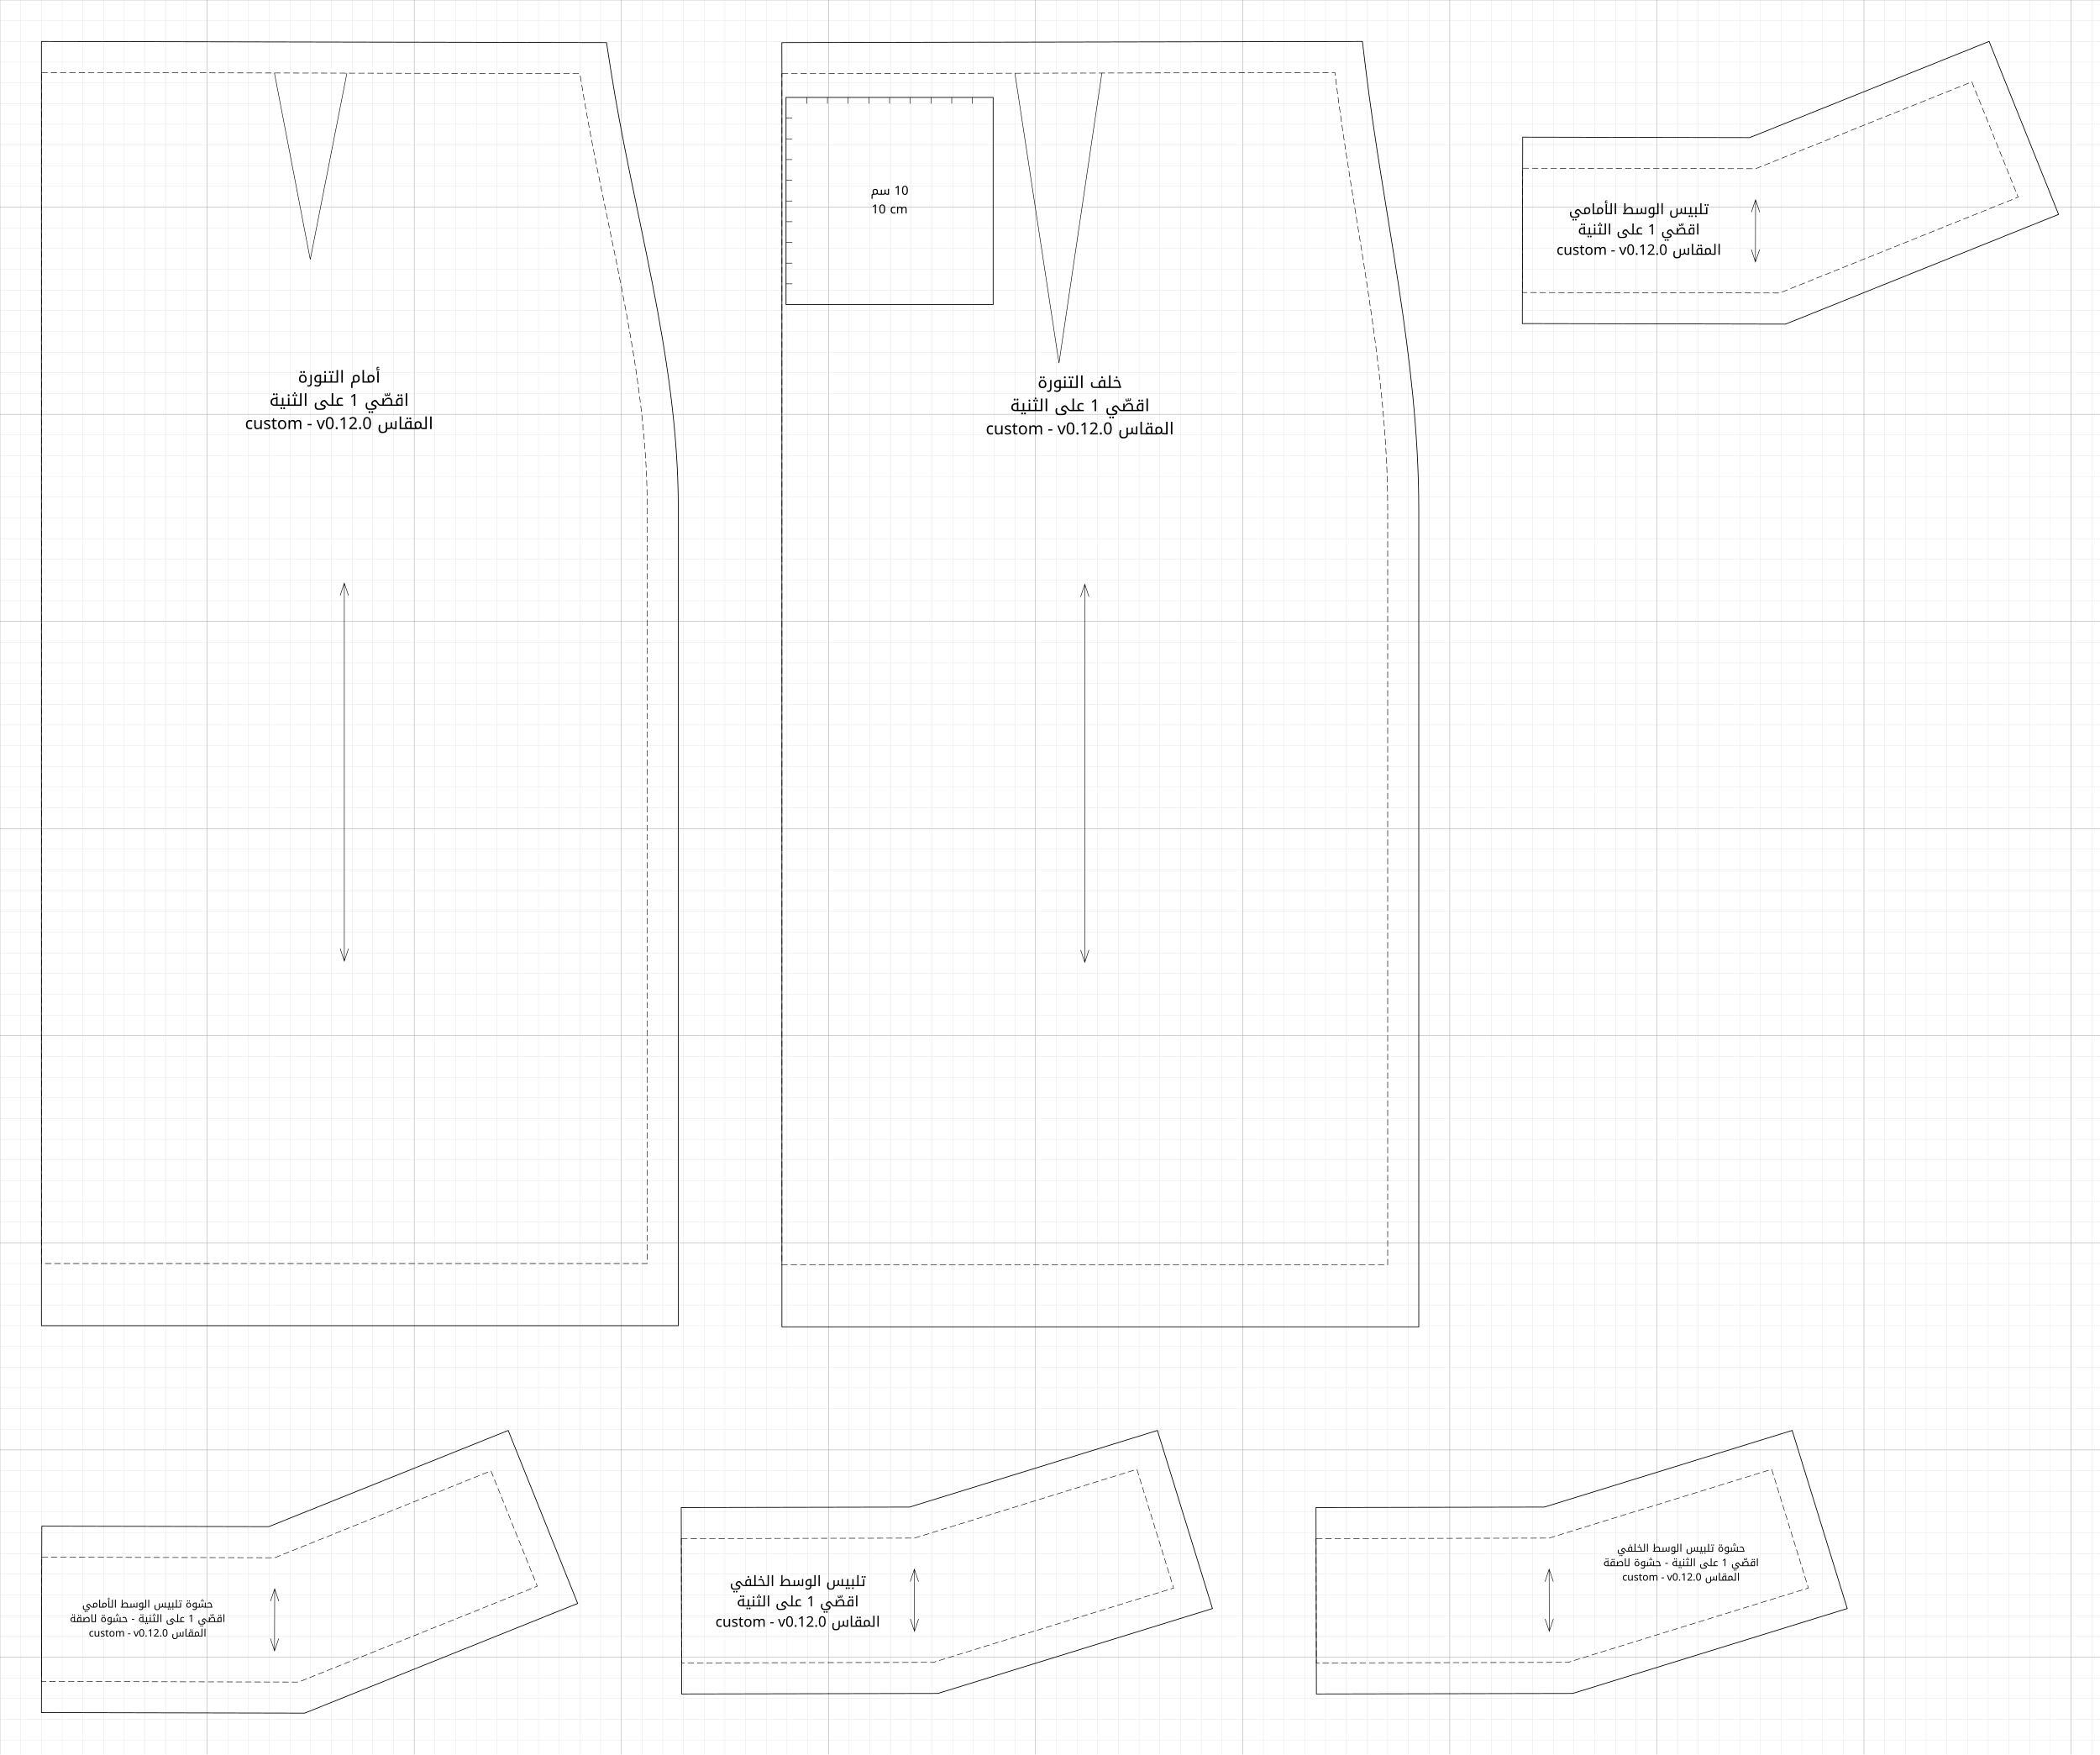
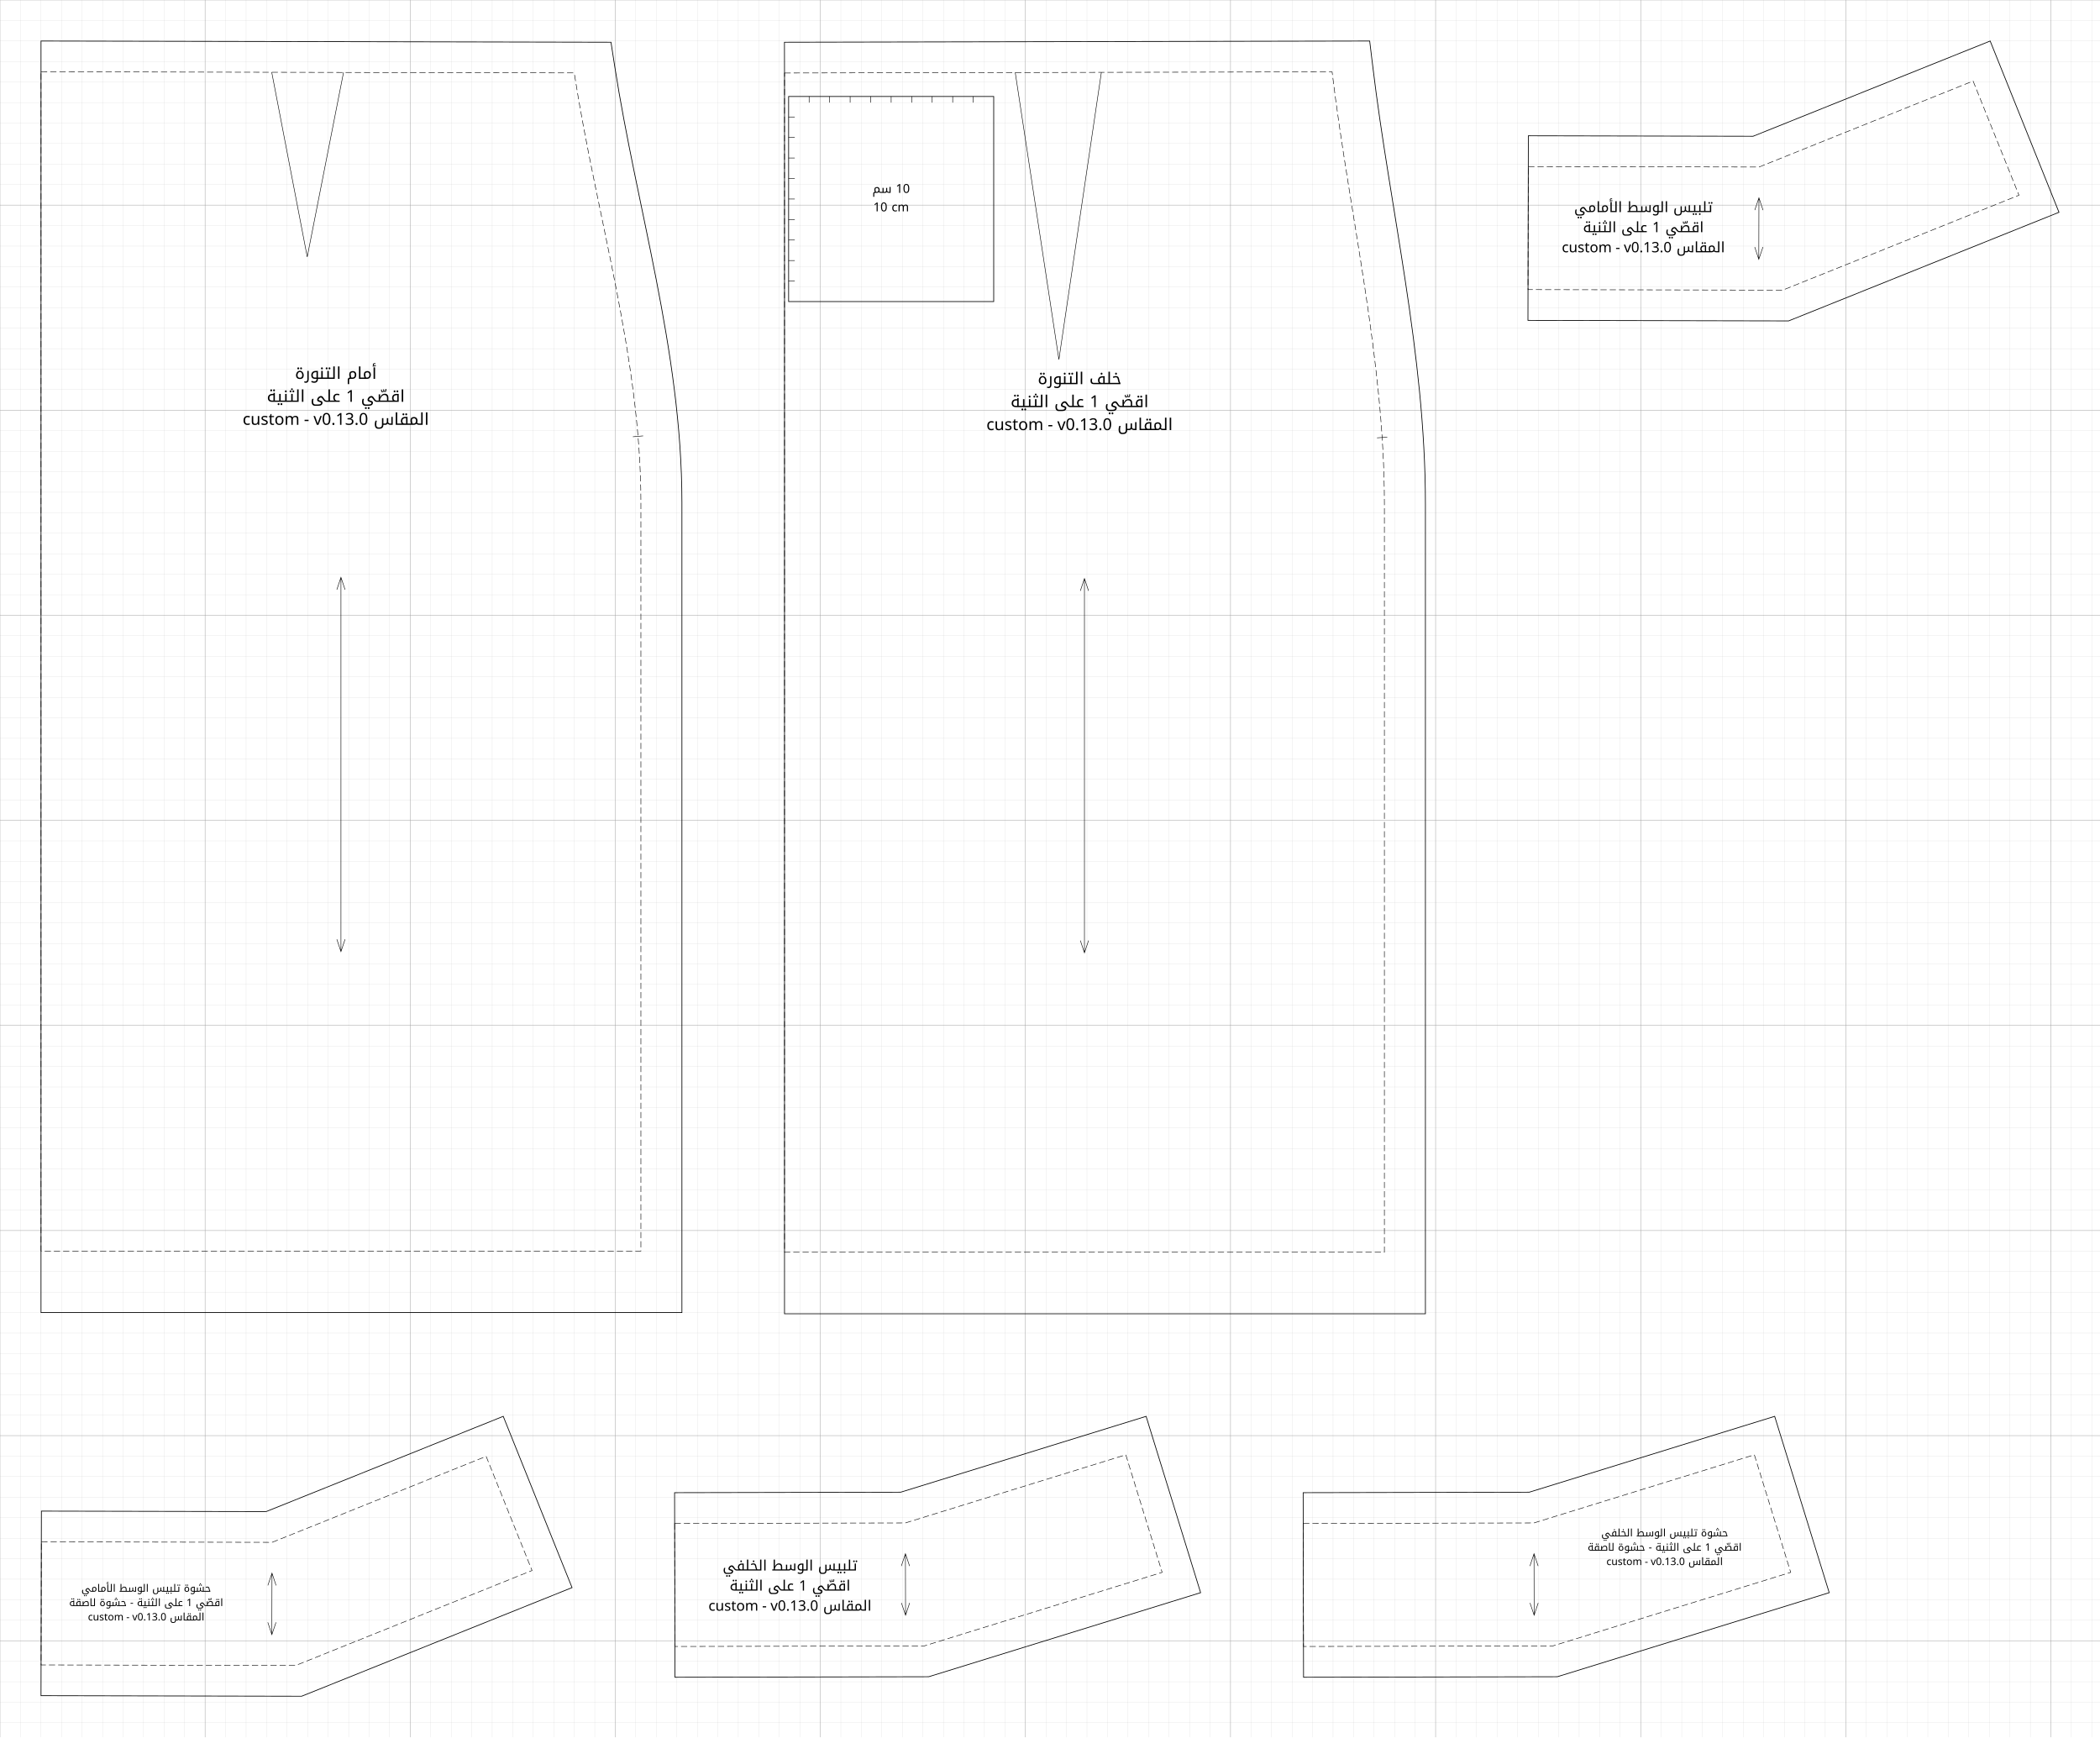
- <svg xmlns="http://www.w3.org/2000/svg" width="1013.96mm" height="847.05mm" viewBox="0 0 1013.96 847.05">
+ <svg xmlns="http://www.w3.org/2000/svg" width="1023.96mm" height="847.06mm" viewBox="0 0 1023.96 847.06">
  <g id="layer-grid">
-     <path id="grid-minor" d="M 10.00 0 V 847.05 M 20.00 0 V 847.05 M 30.00 0 V 847.05 M 40.00 0 V 847.05 M 50.00 0 V 847.05 M 60.00 0 V 847.05 M 70.00 0 V 847.05 M 80.00 0 V 847.05 M 90.00 0 V 847.05 M 110.00 0 V 847.05 M 120.00 0 V 847.05 M 130.00 0 V 847.05 M 140.00 0 V 847.05 M 150.00 0 V 847.05 M 160.00 0 V 847.05 M 170.00 0 V 847.05 M 180.00 0 V 847.05 M 190.00 0 V 847.05 M 210.00 0 V 847.05 M 220.00 0 V 847.05 M 230.00 0 V 847.05 M 240.00 0 V 847.05 M 250.00 0 V 847.05 M 260.00 0 V 847.05 M 270.00 0 V 847.05 M 280.00 0 V 847.05 M 290.00 0 V 847.05 M 310.00 0 V 847.05 M 320.00 0 V 847.05 M 330.00 0 V 847.05 M 340.00 0 V 847.05 M 350.00 0 V 847.05 M 360.00 0 V 847.05 M 370.00 0 V 847.05 M 380.00 0 V 847.05 M 390.00 0 V 847.05 M 410.00 0 V 847.05 M 420.00 0 V 847.05 M 430.00 0 V 847.05 M 440.00 0 V 847.05 M 450.00 0 V 847.05 M 460.00 0 V 847.05 M 470.00 0 V 847.05 M 480.00 0 V 847.05 M 490.00 0 V 847.05 M 510.00 0 V 847.05 M 520.00 0 V 847.05 M 530.00 0 V 847.05 M 540.00 0 V 847.05 M 550.00 0 V 847.05 M 560.00 0 V 847.05 M 570.00 0 V 847.05 M 580.00 0 V 847.05 M 590.00 0 V 847.05 M 610.00 0 V 847.05 M 620.00 0 V 847.05 M 630.00 0 V 847.05 M 640.00 0 V 847.05 M 650.00 0 V 847.05 M 660.00 0 V 847.05 M 670.00 0 V 847.05 M 680.00 0 V 847.05 M 690.00 0 V 847.05 M 710.00 0 V 847.05 M 720.00 0 V 847.05 M 730.00 0 V 847.05 M 740.00 0 V 847.05 M 750.00 0 V 847.05 M 760.00 0 V 847.05 M 770.00 0 V 847.05 M 780.00 0 V 847.05 M 790.00 0 V 847.05 M 810.00 0 V 847.05 M 820.00 0 V 847.05 M 830.00 0 V 847.05 M 840.00 0 V 847.05 M 850.00 0 V 847.05 M 860.00 0 V 847.05 M 870.00 0 V 847.05 M 880.00 0 V 847.05 M 890.00 0 V 847.05 M 910.00 0 V 847.05 M 920.00 0 V 847.05 M 930.00 0 V 847.05 M 940.00 0 V 847.05 M 950.00 0 V 847.05 M 960.00 0 V 847.05 M 970.00 0 V 847.05 M 980.00 0 V 847.05 M 990.00 0 V 847.05 M 1010.00 0 V 847.05 M 0 10.00 H 1013.96 M 0 20.00 H 1013.96 M 0 30.00 H 1013.96 M 0 40.00 H 1013.96 M 0 50.00 H 1013.96 M 0 60.00 H 1013.96 M 0 70.00 H 1013.96 M 0 80.00 H 1013.96 M 0 90.00 H 1013.96 M 0 110.00 H 1013.96 M 0 120.00 H 1013.96 M 0 130.00 H 1013.96 M 0 140.00 H 1013.96 M 0 150.00 H 1013.96 M 0 160.00 H 1013.96 M 0 170.00 H 1013.96 M 0 180.00 H 1013.96 M 0 190.00 H 1013.96 M 0 210.00 H 1013.96 M 0 220.00 H 1013.96 M 0 230.00 H 1013.96 M 0 240.00 H 1013.96 M 0 250.00 H 1013.96 M 0 260.00 H 1013.96 M 0 270.00 H 1013.96 M 0 280.00 H 1013.96 M 0 290.00 H 1013.96 M 0 310.00 H 1013.96 M 0 320.00 H 1013.96 M 0 330.00 H 1013.96 M 0 340.00 H 1013.96 M 0 350.00 H 1013.96 M 0 360.00 H 1013.96 M 0 370.00 H 1013.96 M 0 380.00 H 1013.96 M 0 390.00 H 1013.96 M 0 410.00 H 1013.96 M 0 420.00 H 1013.96 M 0 430.00 H 1013.96 M 0 440.00 H 1013.96 M 0 450.00 H 1013.96 M 0 460.00 H 1013.96 M 0 470.00 H 1013.96 M 0 480.00 H 1013.96 M 0 490.00 H 1013.96 M 0 510.00 H 1013.96 M 0 520.00 H 1013.96 M 0 530.00 H 1013.96 M 0 540.00 H 1013.96 M 0 550.00 H 1013.96 M 0 560.00 H 1013.96 M 0 570.00 H 1013.96 M 0 580.00 H 1013.96 M 0 590.00 H 1013.96 M 0 610.00 H 1013.96 M 0 620.00 H 1013.96 M 0 630.00 H 1013.96 M 0 640.00 H 1013.96 M 0 650.00 H 1013.96 M 0 660.00 H 1013.96 M 0 670.00 H 1013.96 M 0 680.00 H 1013.96 M 0 690.00 H 1013.96 M 0 710.00 H 1013.96 M 0 720.00 H 1013.96 M 0 730.00 H 1013.96 M 0 740.00 H 1013.96 M 0 750.00 H 1013.96 M 0 760.00 H 1013.96 M 0 770.00 H 1013.96 M 0 780.00 H 1013.96 M 0 790.00 H 1013.96 M 0 810.00 H 1013.96 M 0 820.00 H 1013.96 M 0 830.00 H 1013.96 M 0 840.00 H 1013.96" fill="none" stroke="#d0d0d0" stroke-width="0.1" />
-     <path id="grid-major" d="M 0.00 0 V 847.05 M 100.00 0 V 847.05 M 200.00 0 V 847.05 M 300.00 0 V 847.05 M 400.00 0 V 847.05 M 500.00 0 V 847.05 M 600.00 0 V 847.05 M 700.00 0 V 847.05 M 800.00 0 V 847.05 M 900.00 0 V 847.05 M 1000.00 0 V 847.05 M 0 0.00 H 1013.96 M 0 100.00 H 1013.96 M 0 200.00 H 1013.96 M 0 300.00 H 1013.96 M 0 400.00 H 1013.96 M 0 500.00 H 1013.96 M 0 600.00 H 1013.96 M 0 700.00 H 1013.96 M 0 800.00 H 1013.96" fill="none" stroke="#a0a0a0" stroke-width="0.2" />
+     <path id="grid-minor" d="M 10.00 0 V 847.06 M 20.00 0 V 847.06 M 30.00 0 V 847.06 M 40.00 0 V 847.06 M 50.00 0 V 847.06 M 60.00 0 V 847.06 M 70.00 0 V 847.06 M 80.00 0 V 847.06 M 90.00 0 V 847.06 M 110.00 0 V 847.06 M 120.00 0 V 847.06 M 130.00 0 V 847.06 M 140.00 0 V 847.06 M 150.00 0 V 847.06 M 160.00 0 V 847.06 M 170.00 0 V 847.06 M 180.00 0 V 847.06 M 190.00 0 V 847.06 M 210.00 0 V 847.06 M 220.00 0 V 847.06 M 230.00 0 V 847.06 M 240.00 0 V 847.06 M 250.00 0 V 847.06 M 260.00 0 V 847.06 M 270.00 0 V 847.06 M 280.00 0 V 847.06 M 290.00 0 V 847.06 M 310.00 0 V 847.06 M 320.00 0 V 847.06 M 330.00 0 V 847.06 M 340.00 0 V 847.06 M 350.00 0 V 847.06 M 360.00 0 V 847.06 M 370.00 0 V 847.06 M 380.00 0 V 847.06 M 390.00 0 V 847.06 M 410.00 0 V 847.06 M 420.00 0 V 847.06 M 430.00 0 V 847.06 M 440.00 0 V 847.06 M 450.00 0 V 847.06 M 460.00 0 V 847.06 M 470.00 0 V 847.06 M 480.00 0 V 847.06 M 490.00 0 V 847.06 M 510.00 0 V 847.06 M 520.00 0 V 847.06 M 530.00 0 V 847.06 M 540.00 0 V 847.06 M 550.00 0 V 847.06 M 560.00 0 V 847.06 M 570.00 0 V 847.06 M 580.00 0 V 847.06 M 590.00 0 V 847.06 M 610.00 0 V 847.06 M 620.00 0 V 847.06 M 630.00 0 V 847.06 M 640.00 0 V 847.06 M 650.00 0 V 847.06 M 660.00 0 V 847.06 M 670.00 0 V 847.06 M 680.00 0 V 847.06 M 690.00 0 V 847.06 M 710.00 0 V 847.06 M 720.00 0 V 847.06 M 730.00 0 V 847.06 M 740.00 0 V 847.06 M 750.00 0 V 847.06 M 760.00 0 V 847.06 M 770.00 0 V 847.06 M 780.00 0 V 847.06 M 790.00 0 V 847.06 M 810.00 0 V 847.06 M 820.00 0 V 847.06 M 830.00 0 V 847.06 M 840.00 0 V 847.06 M 850.00 0 V 847.06 M 860.00 0 V 847.06 M 870.00 0 V 847.06 M 880.00 0 V 847.06 M 890.00 0 V 847.06 M 910.00 0 V 847.06 M 920.00 0 V 847.06 M 930.00 0 V 847.06 M 940.00 0 V 847.06 M 950.00 0 V 847.06 M 960.00 0 V 847.06 M 970.00 0 V 847.06 M 980.00 0 V 847.06 M 990.00 0 V 847.06 M 1010.00 0 V 847.06 M 1020.00 0 V 847.06 M 0 10.00 H 1023.96 M 0 20.00 H 1023.96 M 0 30.00 H 1023.96 M 0 40.00 H 1023.96 M 0 50.00 H 1023.96 M 0 60.00 H 1023.96 M 0 70.00 H 1023.96 M 0 80.00 H 1023.96 M 0 90.00 H 1023.96 M 0 110.00 H 1023.96 M 0 120.00 H 1023.96 M 0 130.00 H 1023.96 M 0 140.00 H 1023.96 M 0 150.00 H 1023.96 M 0 160.00 H 1023.96 M 0 170.00 H 1023.96 M 0 180.00 H 1023.96 M 0 190.00 H 1023.96 M 0 210.00 H 1023.96 M 0 220.00 H 1023.96 M 0 230.00 H 1023.96 M 0 240.00 H 1023.96 M 0 250.00 H 1023.96 M 0 260.00 H 1023.96 M 0 270.00 H 1023.96 M 0 280.00 H 1023.96 M 0 290.00 H 1023.96 M 0 310.00 H 1023.96 M 0 320.00 H 1023.96 M 0 330.00 H 1023.96 M 0 340.00 H 1023.96 M 0 350.00 H 1023.96 M 0 360.00 H 1023.96 M 0 370.00 H 1023.96 M 0 380.00 H 1023.96 M 0 390.00 H 1023.96 M 0 410.00 H 1023.96 M 0 420.00 H 1023.96 M 0 430.00 H 1023.96 M 0 440.00 H 1023.96 M 0 450.00 H 1023.96 M 0 460.00 H 1023.96 M 0 470.00 H 1023.96 M 0 480.00 H 1023.96 M 0 490.00 H 1023.96 M 0 510.00 H 1023.96 M 0 520.00 H 1023.96 M 0 530.00 H 1023.96 M 0 540.00 H 1023.96 M 0 550.00 H 1023.96 M 0 560.00 H 1023.96 M 0 570.00 H 1023.96 M 0 580.00 H 1023.96 M 0 590.00 H 1023.96 M 0 610.00 H 1023.96 M 0 620.00 H 1023.96 M 0 630.00 H 1023.96 M 0 640.00 H 1023.96 M 0 650.00 H 1023.96 M 0 660.00 H 1023.96 M 0 670.00 H 1023.96 M 0 680.00 H 1023.96 M 0 690.00 H 1023.96 M 0 710.00 H 1023.96 M 0 720.00 H 1023.96 M 0 730.00 H 1023.96 M 0 740.00 H 1023.96 M 0 750.00 H 1023.96 M 0 760.00 H 1023.96 M 0 770.00 H 1023.96 M 0 780.00 H 1023.96 M 0 790.00 H 1023.96 M 0 810.00 H 1023.96 M 0 820.00 H 1023.96 M 0 830.00 H 1023.96 M 0 840.00 H 1023.96" fill="none" stroke="#d0d0d0" stroke-width="0.1" />
+     <path id="grid-major" d="M 0.00 0 V 847.06 M 100.00 0 V 847.06 M 200.00 0 V 847.06 M 300.00 0 V 847.06 M 400.00 0 V 847.06 M 500.00 0 V 847.06 M 600.00 0 V 847.06 M 700.00 0 V 847.06 M 800.00 0 V 847.06 M 900.00 0 V 847.06 M 1000.00 0 V 847.06 M 0 0.00 H 1023.96 M 0 100.00 H 1023.96 M 0 200.00 H 1023.96 M 0 300.00 H 1023.96 M 0 400.00 H 1023.96 M 0 500.00 H 1023.96 M 0 600.00 H 1023.96 M 0 700.00 H 1023.96 M 0 800.00 H 1023.96" fill="none" stroke="#a0a0a0" stroke-width="0.2" />
  </g>
  <g id="layer-cut">
-     <path id="piece-skirt-front-cut" d="M 20.03 20.00 L 280.03 20.55 L 292.86 20.58 L 294.82 33.25 C 297.49 50.42 300.80 67.47 304.34 84.79 C 307.88 102.11 311.62 119.55 315.04 137.10 C 318.45 154.64 321.58 172.56 323.83 190.41 C 324.95 199.34 325.88 208.51 326.51 217.53 C 327.14 226.55 327.50 235.88 327.50 245.00 L 327.50 610.00 L 327.50 640.00 L 20.00 640.00 L 20.00 610.00 L 20.00 35.00 L 20.00 20.00 L 20.03 20.00 Z" fill="none" stroke="#000000" stroke-width="0.35" />
-     <path id="piece-skirt-back-cut" d="M 377.50 20.58 L 644.50 20.03 L 657.82 20.00 L 659.42 33.22 C 661.52 50.55 664.13 67.78 666.91 85.23 C 669.69 102.68 672.63 120.24 675.30 137.86 C 677.97 155.48 680.42 173.40 682.17 191.25 C 683.92 209.11 685.03 227.45 685.03 245.58 L 685.03 610.58 L 685.03 640.58 L 377.53 640.58 L 377.53 610.58 L 377.53 35.58 L 377.50 20.58 Z" fill="none" stroke="#000000" stroke-width="0.35" />
-     <path id="piece-waist-facing-front-cut" d="M 735.22 66.21 L 844.80 66.44 L 946.49 25.59 L 960.41 20.00 L 966.00 33.92 L 988.37 89.59 L 993.96 103.51 L 980.04 109.10 L 864.82 155.39 L 862.11 156.48 L 859.20 156.47 L 735.03 156.21 L 735.06 141.21 L 735.19 81.21 L 735.22 66.21 Z" fill="none" stroke="#000000" stroke-width="0.35" />
-     <path id="piece-waist-facing-interfacing-front-cut" d="M 20.19 736.78 L 129.77 737.02 L 231.46 696.17 L 245.38 690.58 L 250.97 704.49 L 273.33 760.17 L 278.93 774.09 L 265.01 779.68 L 149.79 825.97 L 147.08 827.05 L 144.17 827.05 L 20.00 826.78 L 20.03 811.78 L 20.16 751.78 L 20.19 736.78 Z" fill="none" stroke="#000000" stroke-width="0.35" />
-     <path id="piece-waist-facing-back-cut" d="M 328.93 727.80 L 439.18 727.57 L 544.51 695.01 L 558.84 690.58 L 563.27 704.91 L 580.99 762.23 L 585.42 776.56 L 571.09 780.99 L 455.01 816.88 L 452.86 817.54 L 450.61 817.55 L 329.11 817.80 L 329.08 802.80 L 328.96 742.80 L 328.93 727.80 Z" fill="none" stroke="#000000" stroke-width="0.35" />
-     <path id="piece-waist-facing-interfacing-back-cut" d="M 635.42 727.80 L 745.67 727.57 L 851.00 695.01 L 865.33 690.58 L 869.76 704.91 L 887.49 762.23 L 891.92 776.56 L 877.59 780.99 L 761.51 816.88 L 759.36 817.54 L 757.11 817.55 L 635.61 817.80 L 635.58 802.80 L 635.45 742.80 L 635.42 727.80 Z" fill="none" stroke="#000000" stroke-width="0.35" />
+     <path id="piece-skirt-front-cut" d="M 20.03 20.00 L 280.03 20.55 L 297.92 20.59 L 299.76 32.48 C 301.09 41.02 302.56 49.43 304.17 58.02 C 305.77 66.61 307.48 75.14 309.24 83.79 C 312.78 101.08 316.52 118.55 319.94 136.14 C 321.66 144.94 323.31 153.90 324.80 162.79 C 326.29 171.67 327.66 180.80 328.79 189.79 C 329.92 198.77 330.86 208.09 331.50 217.18 C 332.13 226.28 332.50 235.78 332.50 245.00 L 332.50 610.00 L 332.50 640.00 L 20.00 640.00 L 20.00 610.00 L 20.00 35.00 L 20.00 20.00 L 20.03 20.00 Z" fill="none" stroke="#000000" stroke-width="0.35" />
+     <path id="piece-skirt-back-cut" d="M 382.50 20.59 L 649.50 20.04 L 667.86 20.00 L 669.39 32.63 C 671.47 49.88 674.07 67.02 676.85 84.46 C 679.63 101.89 682.56 119.46 685.24 137.12 C 687.92 154.78 690.38 172.83 692.15 190.78 C 693.03 199.75 693.76 208.98 694.25 218.03 C 694.75 227.08 695.03 236.45 695.03 245.59 L 695.03 610.59 L 695.03 640.59 L 382.53 640.59 L 382.53 610.59 L 382.53 35.59 L 382.50 20.59 Z" fill="none" stroke="#000000" stroke-width="0.35" />
+     <path id="piece-waist-facing-front-cut" d="M 745.22 66.21 L 854.80 66.44 L 956.49 25.59 L 970.41 20.00 L 976.00 33.92 L 998.37 89.59 L 1003.96 103.51 L 990.04 109.10 L 874.82 155.39 L 872.11 156.48 L 869.20 156.47 L 745.03 156.21 L 745.06 141.21 L 745.19 81.21 L 745.22 66.21 Z" fill="none" stroke="#000000" stroke-width="0.35" />
+     <path id="piece-waist-facing-interfacing-front-cut" d="M 20.19 736.80 L 129.77 737.03 L 231.46 696.18 L 245.38 690.59 L 250.97 704.50 L 273.33 760.18 L 278.93 774.10 L 265.01 779.69 L 149.79 825.98 L 147.08 827.06 L 144.17 827.06 L 20.00 826.80 L 20.03 811.80 L 20.16 751.80 L 20.19 736.80 Z" fill="none" stroke="#000000" stroke-width="0.35" />
+     <path id="piece-waist-facing-back-cut" d="M 328.93 727.81 L 439.18 727.58 L 544.51 695.02 L 558.84 690.59 L 563.27 704.92 L 580.99 762.24 L 585.42 776.57 L 571.09 781.00 L 455.01 816.89 L 452.86 817.55 L 450.61 817.56 L 329.11 817.81 L 329.08 802.81 L 328.96 742.81 L 328.93 727.81 Z" fill="none" stroke="#000000" stroke-width="0.35" />
+     <path id="piece-waist-facing-interfacing-back-cut" d="M 635.42 727.81 L 745.67 727.58 L 851.00 695.02 L 865.33 690.59 L 869.76 704.92 L 887.49 762.24 L 891.92 776.57 L 877.59 781.00 L 761.51 816.89 L 759.36 817.55 L 757.11 817.56 L 635.61 817.81 L 635.58 802.81 L 635.45 742.81 L 635.42 727.81 Z" fill="none" stroke="#000000" stroke-width="0.35" />
  </g>
  <g id="layer-stitch">
    <path id="piece-skirt-front-stitch" d="M 20.00 35.00 L 280.00 35.55 C 290.83 105.37 312.50 174.35 312.50 245.00 L 312.50 610.00 L 20.00 610.00 L 20.00 35.00 Z" fill="none" stroke="#000000" stroke-width="0.25" stroke-dasharray="3 1.5" />
-     <path id="piece-skirt-back-stitch" d="M 377.53 35.58 L 644.53 35.03 C 653.03 105.21 670.03 174.88 670.03 245.58 L 670.03 610.58 L 377.53 610.58 L 377.53 35.58 Z" fill="none" stroke="#000000" stroke-width="0.25" stroke-dasharray="3 1.5" />
-     <path id="piece-waist-facing-front-stitch" d="M 735.19 81.21 L 847.69 81.45 L 952.08 39.51 L 974.45 95.19 L 859.23 141.47 L 735.06 141.21 L 735.19 81.21 Z" fill="none" stroke="#000000" stroke-width="0.25" stroke-dasharray="3 1.5" />
-     <path id="piece-waist-facing-interfacing-front-stitch" d="M 20.16 751.78 L 132.66 752.02 L 237.05 710.09 L 259.42 765.76 L 144.20 812.05 L 20.03 811.78 L 20.16 751.78 Z" fill="none" stroke="#000000" stroke-width="0.25" stroke-dasharray="3 1.5" />
-     <path id="piece-waist-facing-back-stitch" d="M 328.96 742.80 L 441.46 742.56 L 548.94 709.34 L 566.66 766.66 L 450.58 802.55 L 329.08 802.80 L 328.96 742.80 Z" fill="none" stroke="#000000" stroke-width="0.25" stroke-dasharray="3 1.5" />
-     <path id="piece-waist-facing-interfacing-back-stitch" d="M 635.45 742.80 L 747.95 742.56 L 855.43 709.34 L 873.15 766.66 L 757.08 802.55 L 635.58 802.80 L 635.45 742.80 Z" fill="none" stroke="#000000" stroke-width="0.25" stroke-dasharray="3 1.5" />
+     <path id="piece-skirt-back-stitch" d="M 382.53 35.59 L 649.53 35.04 C 658.03 105.22 675.03 174.89 675.03 245.59 L 675.03 610.59 L 382.53 610.59 L 382.53 35.59 Z" fill="none" stroke="#000000" stroke-width="0.25" stroke-dasharray="3 1.5" />
+     <path id="piece-waist-facing-front-stitch" d="M 745.19 81.21 L 857.69 81.45 L 962.08 39.51 L 984.45 95.19 L 869.23 141.47 L 745.06 141.21 L 745.19 81.21 Z" fill="none" stroke="#000000" stroke-width="0.25" stroke-dasharray="3 1.5" />
+     <path id="piece-waist-facing-interfacing-front-stitch" d="M 20.16 751.80 L 132.66 752.03 L 237.05 710.10 L 259.42 765.77 L 144.20 812.06 L 20.03 811.80 L 20.16 751.80 Z" fill="none" stroke="#000000" stroke-width="0.25" stroke-dasharray="3 1.5" />
+     <path id="piece-waist-facing-back-stitch" d="M 328.96 742.81 L 441.46 742.57 L 548.94 709.35 L 566.66 766.67 L 450.58 802.56 L 329.08 802.81 L 328.96 742.81 Z" fill="none" stroke="#000000" stroke-width="0.25" stroke-dasharray="3 1.5" />
+     <path id="piece-waist-facing-interfacing-back-stitch" d="M 635.45 742.81 L 747.95 742.57 L 855.43 709.35 L 873.15 766.67 L 757.08 802.56 L 635.58 802.81 L 635.45 742.81 Z" fill="none" stroke="#000000" stroke-width="0.25" stroke-dasharray="3 1.5" />
  </g>
  <g id="layer-notches">
- 
- </g>
+     <path id="piece-skirt-front-notch-zip-stop" d="M 313.59 212.54 L 308.61 212.96" fill="none" stroke="#000000" stroke-width="0.25" />
+     <path id="piece-skirt-back-notch-zip-stop" d="M 676.43 213.16 L 671.44 213.48" fill="none" stroke="#000000" stroke-width="0.25" />
+   </g>
  <g id="layer-grain">
    <path id="piece-skirt-front-grain" d="M 166.25 281.50 L 166.25 464.00 M 164.25 458.00 L 166.25 464.00 L 168.25 458.00 M 168.25 287.50 L 166.25 281.50 L 164.25 287.50" fill="none" stroke="#000000" stroke-width="0.25" />
-     <path id="piece-skirt-back-grain" d="M 523.78 282.08 L 523.78 464.58 M 521.78 458.58 L 523.78 464.58 L 525.78 458.58 M 525.78 288.08 L 523.78 282.08 L 521.78 288.08" fill="none" stroke="#000000" stroke-width="0.25" />
-     <path id="piece-waist-facing-front-grain" d="M 847.66 96.45 L 847.59 126.45 M 845.61 120.44 L 847.59 126.45 L 849.61 120.45 M 849.64 102.45 L 847.66 96.45 L 845.64 102.44" fill="none" stroke="#000000" stroke-width="0.25" />
-     <path id="piece-waist-facing-interfacing-front-grain" d="M 132.63 767.02 L 132.56 797.02 M 130.58 791.02 L 132.56 797.02 L 134.58 791.03 M 134.61 773.03 L 132.63 767.02 L 130.61 773.02" fill="none" stroke="#000000" stroke-width="0.25" />
-     <path id="piece-waist-facing-back-grain" d="M 441.49 757.56 L 441.55 787.56 M 439.54 781.57 L 441.55 787.56 L 443.54 781.56 M 443.50 763.56 L 441.49 757.56 L 439.50 763.57" fill="none" stroke="#000000" stroke-width="0.25" />
-     <path id="piece-waist-facing-interfacing-back-grain" d="M 747.98 757.56 L 748.04 787.56 M 746.03 781.57 L 748.04 787.56 L 750.03 781.56 M 750.00 763.56 L 747.98 757.56 L 746.00 763.57" fill="none" stroke="#000000" stroke-width="0.25" />
+     <path id="piece-skirt-back-grain" d="M 528.78 282.09 L 528.78 464.59 M 526.78 458.59 L 528.78 464.59 L 530.78 458.59 M 530.78 288.09 L 528.78 282.09 L 526.78 288.09" fill="none" stroke="#000000" stroke-width="0.25" />
+     <path id="piece-waist-facing-front-grain" d="M 857.66 96.45 L 857.59 126.45 M 855.61 120.44 L 857.59 126.45 L 859.61 120.45 M 859.64 102.45 L 857.66 96.45 L 855.64 102.44" fill="none" stroke="#000000" stroke-width="0.25" />
+     <path id="piece-waist-facing-interfacing-front-grain" d="M 132.63 767.03 L 132.56 797.03 M 130.58 791.03 L 132.56 797.03 L 134.58 791.04 M 134.61 773.04 L 132.63 767.03 L 130.61 773.03" fill="none" stroke="#000000" stroke-width="0.25" />
+     <path id="piece-waist-facing-back-grain" d="M 441.49 757.57 L 441.55 787.57 M 439.54 781.58 L 441.55 787.57 L 443.54 781.57 M 443.50 763.57 L 441.49 757.57 L 439.50 763.58" fill="none" stroke="#000000" stroke-width="0.25" />
+     <path id="piece-waist-facing-interfacing-back-grain" d="M 747.98 757.57 L 748.04 787.57 M 746.03 781.58 L 748.04 787.57 L 750.03 781.57 M 750.00 763.57 L 747.98 757.57 L 746.00 763.58" fill="none" stroke="#000000" stroke-width="0.25" />
  </g>
  <g id="layer-darts">
    <path id="piece-skirt-front-dart-waist-dart" d="M 132.50 35.24 L 149.81 125.27 L 167.50 35.31" fill="none" stroke="#000000" stroke-width="0.25" />
-     <path id="piece-skirt-back-dart-waist-dart" d="M 490.03 35.34 L 511.32 175.30 L 532.03 35.26" fill="none" stroke="#000000" stroke-width="0.25" />
+     <path id="piece-skirt-back-dart-waist-dart" d="M 495.03 35.35 L 516.32 175.31 L 537.03 35.27" fill="none" stroke="#000000" stroke-width="0.25" />
  </g>
  <g id="layer-marks">

</g>
  <g id="layer-labels">
    <text id="piece-skirt-front-label-name" x="163.75" y="184.73" font-family="&quot;IBM Plex Sans Arabic&quot;, &quot;Noto Kufi Arabic&quot;, &quot;Geeza Pro&quot;, &quot;Segoe UI&quot;, Tahoma, sans-serif" font-size="8.00" direction="rtl" unicode-bidi="plaintext" text-anchor="middle">أمام التنورة</text>
    <text id="piece-skirt-front-label-cut" x="163.75" y="195.93" font-family="&quot;IBM Plex Sans Arabic&quot;, &quot;Noto Kufi Arabic&quot;, &quot;Geeza Pro&quot;, &quot;Segoe UI&quot;, Tahoma, sans-serif" font-size="8.00" direction="rtl" unicode-bidi="plaintext" text-anchor="middle">اقصّي 1 على الثنية</text>
-     <text id="piece-skirt-front-label-size" x="163.75" y="207.13" font-family="&quot;IBM Plex Sans Arabic&quot;, &quot;Noto Kufi Arabic&quot;, &quot;Geeza Pro&quot;, &quot;Segoe UI&quot;, Tahoma, sans-serif" font-size="8.00" direction="rtl" unicode-bidi="plaintext" text-anchor="middle">المقاس custom - v0.12.0</text>
-     <text id="piece-skirt-back-label-name" x="521.42" y="187.30" font-family="&quot;IBM Plex Sans Arabic&quot;, &quot;Noto Kufi Arabic&quot;, &quot;Geeza Pro&quot;, &quot;Segoe UI&quot;, Tahoma, sans-serif" font-size="8.00" direction="rtl" unicode-bidi="plaintext" text-anchor="middle">خلف التنورة</text>
-     <text id="piece-skirt-back-label-cut" x="521.42" y="198.50" font-family="&quot;IBM Plex Sans Arabic&quot;, &quot;Noto Kufi Arabic&quot;, &quot;Geeza Pro&quot;, &quot;Segoe UI&quot;, Tahoma, sans-serif" font-size="8.00" direction="rtl" unicode-bidi="plaintext" text-anchor="middle">اقصّي 1 على الثنية</text>
-     <text id="piece-skirt-back-label-size" x="521.42" y="209.70" font-family="&quot;IBM Plex Sans Arabic&quot;, &quot;Noto Kufi Arabic&quot;, &quot;Geeza Pro&quot;, &quot;Segoe UI&quot;, Tahoma, sans-serif" font-size="8.00" direction="rtl" unicode-bidi="plaintext" text-anchor="middle">المقاس custom - v0.12.0</text>
-     <text id="piece-waist-facing-front-label-name" x="791.31" y="103.41" font-family="&quot;IBM Plex Sans Arabic&quot;, &quot;Noto Kufi Arabic&quot;, &quot;Geeza Pro&quot;, &quot;Segoe UI&quot;, Tahoma, sans-serif" font-size="7.00" direction="rtl" unicode-bidi="plaintext" text-anchor="middle">تلبيس الوسط الأمامي</text>
-     <text id="piece-waist-facing-front-label-cut" x="791.31" y="113.21" font-family="&quot;IBM Plex Sans Arabic&quot;, &quot;Noto Kufi Arabic&quot;, &quot;Geeza Pro&quot;, &quot;Segoe UI&quot;, Tahoma, sans-serif" font-size="7.00" direction="rtl" unicode-bidi="plaintext" text-anchor="middle">اقصّي 1 على الثنية</text>
-     <text id="piece-waist-facing-front-label-size" x="791.31" y="123.01" font-family="&quot;IBM Plex Sans Arabic&quot;, &quot;Noto Kufi Arabic&quot;, &quot;Geeza Pro&quot;, &quot;Segoe UI&quot;, Tahoma, sans-serif" font-size="7.00" direction="rtl" unicode-bidi="plaintext" text-anchor="middle">المقاس custom - v0.12.0</text>
-     <text id="piece-waist-facing-interfacing-front-label-name" x="71.28" y="776.09" font-family="&quot;IBM Plex Sans Arabic&quot;, &quot;Noto Kufi Arabic&quot;, &quot;Geeza Pro&quot;, &quot;Segoe UI&quot;, Tahoma, sans-serif" font-size="5.00" direction="rtl" unicode-bidi="plaintext" text-anchor="middle">حشوة تلبيس الوسط الأمامي</text>
-     <text id="piece-waist-facing-interfacing-front-label-cut" x="71.28" y="783.09" font-family="&quot;IBM Plex Sans Arabic&quot;, &quot;Noto Kufi Arabic&quot;, &quot;Geeza Pro&quot;, &quot;Segoe UI&quot;, Tahoma, sans-serif" font-size="5.00" direction="rtl" unicode-bidi="plaintext" text-anchor="middle">اقصّي 1 على الثنية - حشوة لاصقة</text>
-     <text id="piece-waist-facing-interfacing-front-label-size" x="71.28" y="790.09" font-family="&quot;IBM Plex Sans Arabic&quot;, &quot;Noto Kufi Arabic&quot;, &quot;Geeza Pro&quot;, &quot;Segoe UI&quot;, Tahoma, sans-serif" font-size="5.00" direction="rtl" unicode-bidi="plaintext" text-anchor="middle">المقاس custom - v0.12.0</text>
-     <text id="piece-waist-facing-back-label-name" x="385.21" y="765.74" font-family="&quot;IBM Plex Sans Arabic&quot;, &quot;Noto Kufi Arabic&quot;, &quot;Geeza Pro&quot;, &quot;Segoe UI&quot;, Tahoma, sans-serif" font-size="7.00" direction="rtl" unicode-bidi="plaintext" text-anchor="middle">تلبيس الوسط الخلفي</text>
-     <text id="piece-waist-facing-back-label-cut" x="385.21" y="775.54" font-family="&quot;IBM Plex Sans Arabic&quot;, &quot;Noto Kufi Arabic&quot;, &quot;Geeza Pro&quot;, &quot;Segoe UI&quot;, Tahoma, sans-serif" font-size="7.00" direction="rtl" unicode-bidi="plaintext" text-anchor="middle">اقصّي 1 على الثنية</text>
-     <text id="piece-waist-facing-back-label-size" x="385.21" y="785.34" font-family="&quot;IBM Plex Sans Arabic&quot;, &quot;Noto Kufi Arabic&quot;, &quot;Geeza Pro&quot;, &quot;Segoe UI&quot;, Tahoma, sans-serif" font-size="7.00" direction="rtl" unicode-bidi="plaintext" text-anchor="middle">المقاس custom - v0.12.0</text>
-     <text id="piece-waist-facing-interfacing-back-label-name" x="811.70" y="749.09" font-family="&quot;IBM Plex Sans Arabic&quot;, &quot;Noto Kufi Arabic&quot;, &quot;Geeza Pro&quot;, &quot;Segoe UI&quot;, Tahoma, sans-serif" font-size="5.00" direction="rtl" unicode-bidi="plaintext" text-anchor="middle">حشوة تلبيس الوسط الخلفي</text>
-     <text id="piece-waist-facing-interfacing-back-label-cut" x="811.70" y="756.09" font-family="&quot;IBM Plex Sans Arabic&quot;, &quot;Noto Kufi Arabic&quot;, &quot;Geeza Pro&quot;, &quot;Segoe UI&quot;, Tahoma, sans-serif" font-size="5.00" direction="rtl" unicode-bidi="plaintext" text-anchor="middle">اقصّي 1 على الثنية - حشوة لاصقة</text>
-     <text id="piece-waist-facing-interfacing-back-label-size" x="811.70" y="763.09" font-family="&quot;IBM Plex Sans Arabic&quot;, &quot;Noto Kufi Arabic&quot;, &quot;Geeza Pro&quot;, &quot;Segoe UI&quot;, Tahoma, sans-serif" font-size="5.00" direction="rtl" unicode-bidi="plaintext" text-anchor="middle">المقاس custom - v0.12.0</text>
+     <text id="piece-skirt-front-label-size" x="163.75" y="207.13" font-family="&quot;IBM Plex Sans Arabic&quot;, &quot;Noto Kufi Arabic&quot;, &quot;Geeza Pro&quot;, &quot;Segoe UI&quot;, Tahoma, sans-serif" font-size="8.00" direction="rtl" unicode-bidi="plaintext" text-anchor="middle">المقاس custom - v0.13.0</text>
+     <text id="piece-skirt-back-label-name" x="526.42" y="187.31" font-family="&quot;IBM Plex Sans Arabic&quot;, &quot;Noto Kufi Arabic&quot;, &quot;Geeza Pro&quot;, &quot;Segoe UI&quot;, Tahoma, sans-serif" font-size="8.00" direction="rtl" unicode-bidi="plaintext" text-anchor="middle">خلف التنورة</text>
+     <text id="piece-skirt-back-label-cut" x="526.42" y="198.51" font-family="&quot;IBM Plex Sans Arabic&quot;, &quot;Noto Kufi Arabic&quot;, &quot;Geeza Pro&quot;, &quot;Segoe UI&quot;, Tahoma, sans-serif" font-size="8.00" direction="rtl" unicode-bidi="plaintext" text-anchor="middle">اقصّي 1 على الثنية</text>
+     <text id="piece-skirt-back-label-size" x="526.42" y="209.71" font-family="&quot;IBM Plex Sans Arabic&quot;, &quot;Noto Kufi Arabic&quot;, &quot;Geeza Pro&quot;, &quot;Segoe UI&quot;, Tahoma, sans-serif" font-size="8.00" direction="rtl" unicode-bidi="plaintext" text-anchor="middle">المقاس custom - v0.13.0</text>
+     <text id="piece-waist-facing-front-label-name" x="801.31" y="103.41" font-family="&quot;IBM Plex Sans Arabic&quot;, &quot;Noto Kufi Arabic&quot;, &quot;Geeza Pro&quot;, &quot;Segoe UI&quot;, Tahoma, sans-serif" font-size="7.00" direction="rtl" unicode-bidi="plaintext" text-anchor="middle">تلبيس الوسط الأمامي</text>
+     <text id="piece-waist-facing-front-label-cut" x="801.31" y="113.21" font-family="&quot;IBM Plex Sans Arabic&quot;, &quot;Noto Kufi Arabic&quot;, &quot;Geeza Pro&quot;, &quot;Segoe UI&quot;, Tahoma, sans-serif" font-size="7.00" direction="rtl" unicode-bidi="plaintext" text-anchor="middle">اقصّي 1 على الثنية</text>
+     <text id="piece-waist-facing-front-label-size" x="801.31" y="123.01" font-family="&quot;IBM Plex Sans Arabic&quot;, &quot;Noto Kufi Arabic&quot;, &quot;Geeza Pro&quot;, &quot;Segoe UI&quot;, Tahoma, sans-serif" font-size="7.00" direction="rtl" unicode-bidi="plaintext" text-anchor="middle">المقاس custom - v0.13.0</text>
+     <text id="piece-waist-facing-interfacing-front-label-name" x="71.28" y="776.10" font-family="&quot;IBM Plex Sans Arabic&quot;, &quot;Noto Kufi Arabic&quot;, &quot;Geeza Pro&quot;, &quot;Segoe UI&quot;, Tahoma, sans-serif" font-size="5.00" direction="rtl" unicode-bidi="plaintext" text-anchor="middle">حشوة تلبيس الوسط الأمامي</text>
+     <text id="piece-waist-facing-interfacing-front-label-cut" x="71.28" y="783.10" font-family="&quot;IBM Plex Sans Arabic&quot;, &quot;Noto Kufi Arabic&quot;, &quot;Geeza Pro&quot;, &quot;Segoe UI&quot;, Tahoma, sans-serif" font-size="5.00" direction="rtl" unicode-bidi="plaintext" text-anchor="middle">اقصّي 1 على الثنية - حشوة لاصقة</text>
+     <text id="piece-waist-facing-interfacing-front-label-size" x="71.28" y="790.10" font-family="&quot;IBM Plex Sans Arabic&quot;, &quot;Noto Kufi Arabic&quot;, &quot;Geeza Pro&quot;, &quot;Segoe UI&quot;, Tahoma, sans-serif" font-size="5.00" direction="rtl" unicode-bidi="plaintext" text-anchor="middle">المقاس custom - v0.13.0</text>
+     <text id="piece-waist-facing-back-label-name" x="385.21" y="765.75" font-family="&quot;IBM Plex Sans Arabic&quot;, &quot;Noto Kufi Arabic&quot;, &quot;Geeza Pro&quot;, &quot;Segoe UI&quot;, Tahoma, sans-serif" font-size="7.00" direction="rtl" unicode-bidi="plaintext" text-anchor="middle">تلبيس الوسط الخلفي</text>
+     <text id="piece-waist-facing-back-label-cut" x="385.21" y="775.55" font-family="&quot;IBM Plex Sans Arabic&quot;, &quot;Noto Kufi Arabic&quot;, &quot;Geeza Pro&quot;, &quot;Segoe UI&quot;, Tahoma, sans-serif" font-size="7.00" direction="rtl" unicode-bidi="plaintext" text-anchor="middle">اقصّي 1 على الثنية</text>
+     <text id="piece-waist-facing-back-label-size" x="385.21" y="785.35" font-family="&quot;IBM Plex Sans Arabic&quot;, &quot;Noto Kufi Arabic&quot;, &quot;Geeza Pro&quot;, &quot;Segoe UI&quot;, Tahoma, sans-serif" font-size="7.00" direction="rtl" unicode-bidi="plaintext" text-anchor="middle">المقاس custom - v0.13.0</text>
+     <text id="piece-waist-facing-interfacing-back-label-name" x="811.70" y="749.10" font-family="&quot;IBM Plex Sans Arabic&quot;, &quot;Noto Kufi Arabic&quot;, &quot;Geeza Pro&quot;, &quot;Segoe UI&quot;, Tahoma, sans-serif" font-size="5.00" direction="rtl" unicode-bidi="plaintext" text-anchor="middle">حشوة تلبيس الوسط الخلفي</text>
+     <text id="piece-waist-facing-interfacing-back-label-cut" x="811.70" y="756.10" font-family="&quot;IBM Plex Sans Arabic&quot;, &quot;Noto Kufi Arabic&quot;, &quot;Geeza Pro&quot;, &quot;Segoe UI&quot;, Tahoma, sans-serif" font-size="5.00" direction="rtl" unicode-bidi="plaintext" text-anchor="middle">اقصّي 1 على الثنية - حشوة لاصقة</text>
+     <text id="piece-waist-facing-interfacing-back-label-size" x="811.70" y="763.10" font-family="&quot;IBM Plex Sans Arabic&quot;, &quot;Noto Kufi Arabic&quot;, &quot;Geeza Pro&quot;, &quot;Segoe UI&quot;, Tahoma, sans-serif" font-size="5.00" direction="rtl" unicode-bidi="plaintext" text-anchor="middle">المقاس custom - v0.13.0</text>
  </g>
  <g id="layer-scale">
-     <rect id="piece-skirt-back-scale-square" x="379.53" y="47.03" width="100.00" height="100.00" fill="none" stroke="#000000" stroke-width="0.35" />
-     <path id="piece-skirt-back-scale-ticks" d="M 389.53 47.03 v 3.00 M 379.53 57.03 h 3.00 M 399.53 47.03 v 3.00 M 379.53 67.03 h 3.00 M 409.53 47.03 v 3.00 M 379.53 77.03 h 3.00 M 419.53 47.03 v 3.00 M 379.53 87.03 h 3.00 M 429.53 47.03 v 3.00 M 379.53 97.03 h 3.00 M 439.53 47.03 v 3.00 M 379.53 107.03 h 3.00 M 449.53 47.03 v 3.00 M 379.53 117.03 h 3.00 M 459.53 47.03 v 3.00 M 379.53 127.03 h 3.00 M 469.53 47.03 v 3.00 M 379.53 137.03 h 3.00" fill="none" stroke="#000000" stroke-width="0.25" />
-     <text id="piece-skirt-back-scale-caption-ar" x="429.53" y="94.03" font-family="&quot;IBM Plex Sans Arabic&quot;, &quot;Noto Kufi Arabic&quot;, &quot;Geeza Pro&quot;, &quot;Segoe UI&quot;, Tahoma, sans-serif" font-size="6.00" direction="rtl" unicode-bidi="plaintext" text-anchor="middle">10 سم</text>
-     <text id="piece-skirt-back-scale-caption-en" x="429.53" y="103.03" font-family="&quot;IBM Plex Sans Arabic&quot;, &quot;Noto Kufi Arabic&quot;, &quot;Geeza Pro&quot;, &quot;Segoe UI&quot;, Tahoma, sans-serif" font-size="6.00" direction="ltr" unicode-bidi="plaintext" text-anchor="middle">10 cm</text>
+     <rect id="piece-skirt-back-scale-square" x="384.53" y="47.04" width="100.00" height="100.00" fill="none" stroke="#000000" stroke-width="0.35" />
+     <path id="piece-skirt-back-scale-ticks" d="M 394.53 47.04 v 3.00 M 384.53 57.04 h 3.00 M 404.53 47.04 v 3.00 M 384.53 67.04 h 3.00 M 414.53 47.04 v 3.00 M 384.53 77.04 h 3.00 M 424.53 47.04 v 3.00 M 384.53 87.04 h 3.00 M 434.53 47.04 v 3.00 M 384.53 97.04 h 3.00 M 444.53 47.04 v 3.00 M 384.53 107.04 h 3.00 M 454.53 47.04 v 3.00 M 384.53 117.04 h 3.00 M 464.53 47.04 v 3.00 M 384.53 127.04 h 3.00 M 474.53 47.04 v 3.00 M 384.53 137.04 h 3.00" fill="none" stroke="#000000" stroke-width="0.25" />
+     <text id="piece-skirt-back-scale-caption-ar" x="434.53" y="94.04" font-family="&quot;IBM Plex Sans Arabic&quot;, &quot;Noto Kufi Arabic&quot;, &quot;Geeza Pro&quot;, &quot;Segoe UI&quot;, Tahoma, sans-serif" font-size="6.00" direction="rtl" unicode-bidi="plaintext" text-anchor="middle">10 سم</text>
+     <text id="piece-skirt-back-scale-caption-en" x="434.53" y="103.04" font-family="&quot;IBM Plex Sans Arabic&quot;, &quot;Noto Kufi Arabic&quot;, &quot;Geeza Pro&quot;, &quot;Segoe UI&quot;, Tahoma, sans-serif" font-size="6.00" direction="ltr" unicode-bidi="plaintext" text-anchor="middle">10 cm</text>
  </g>
</svg>
